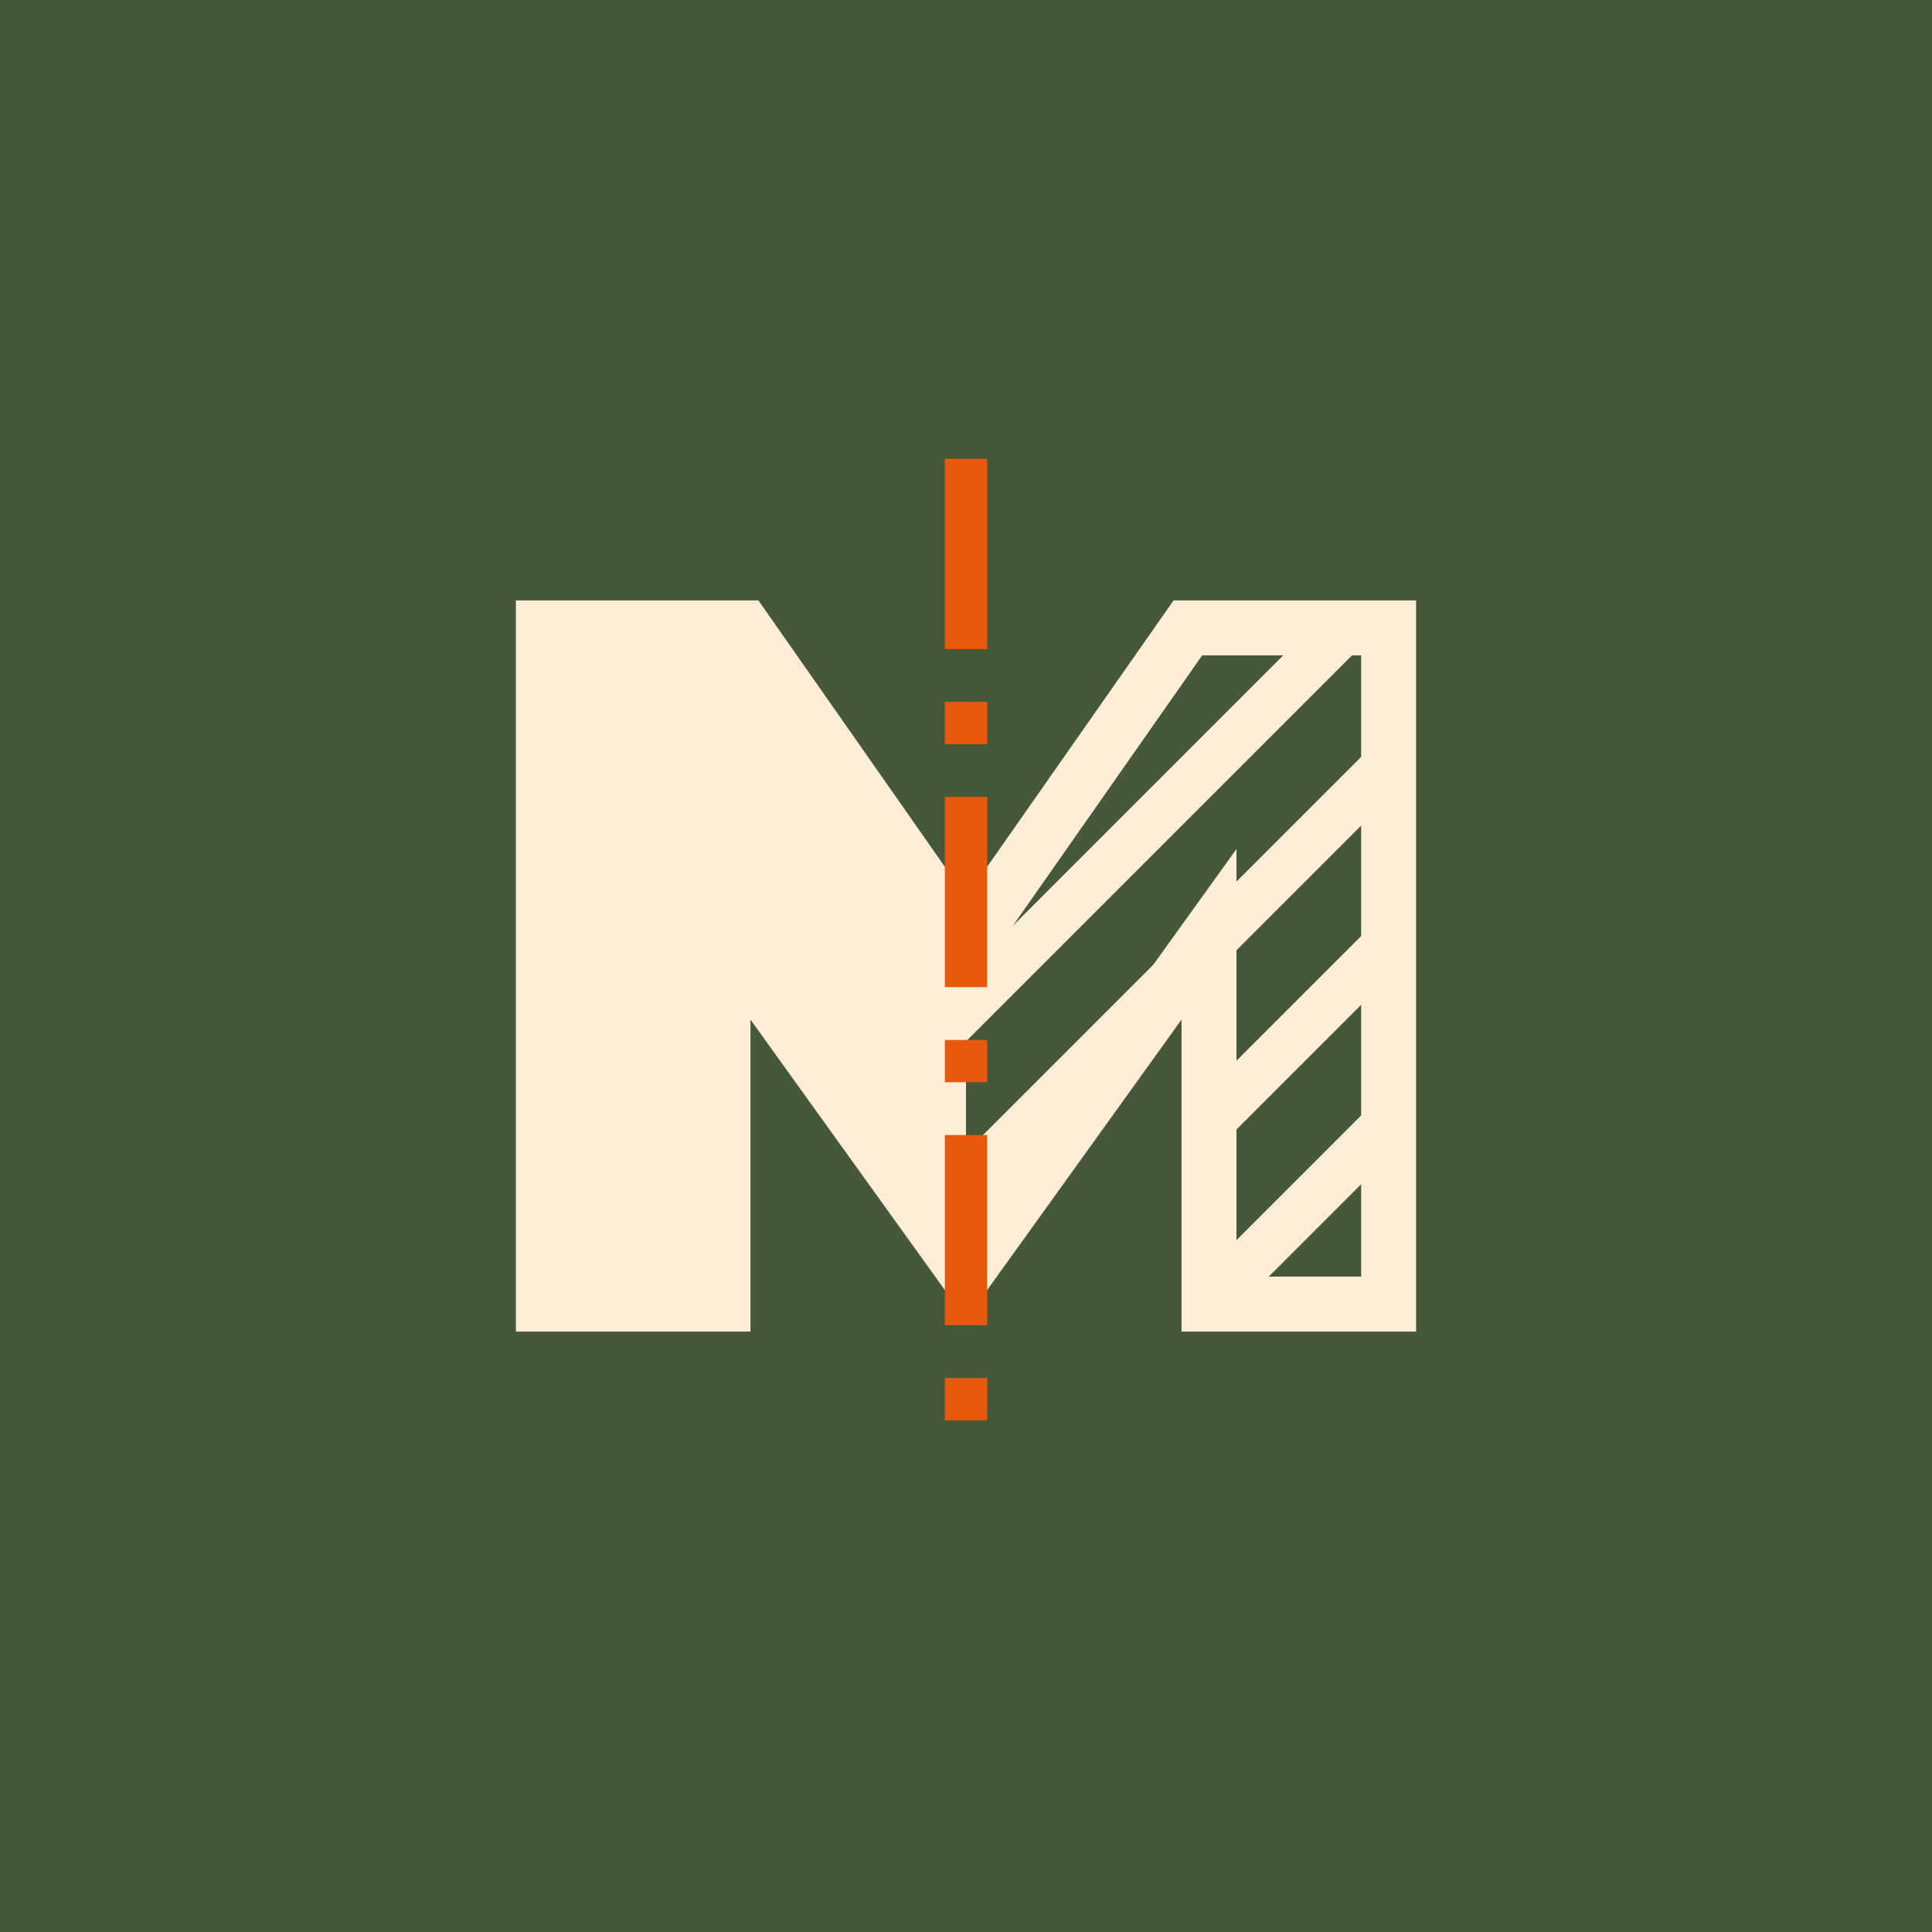
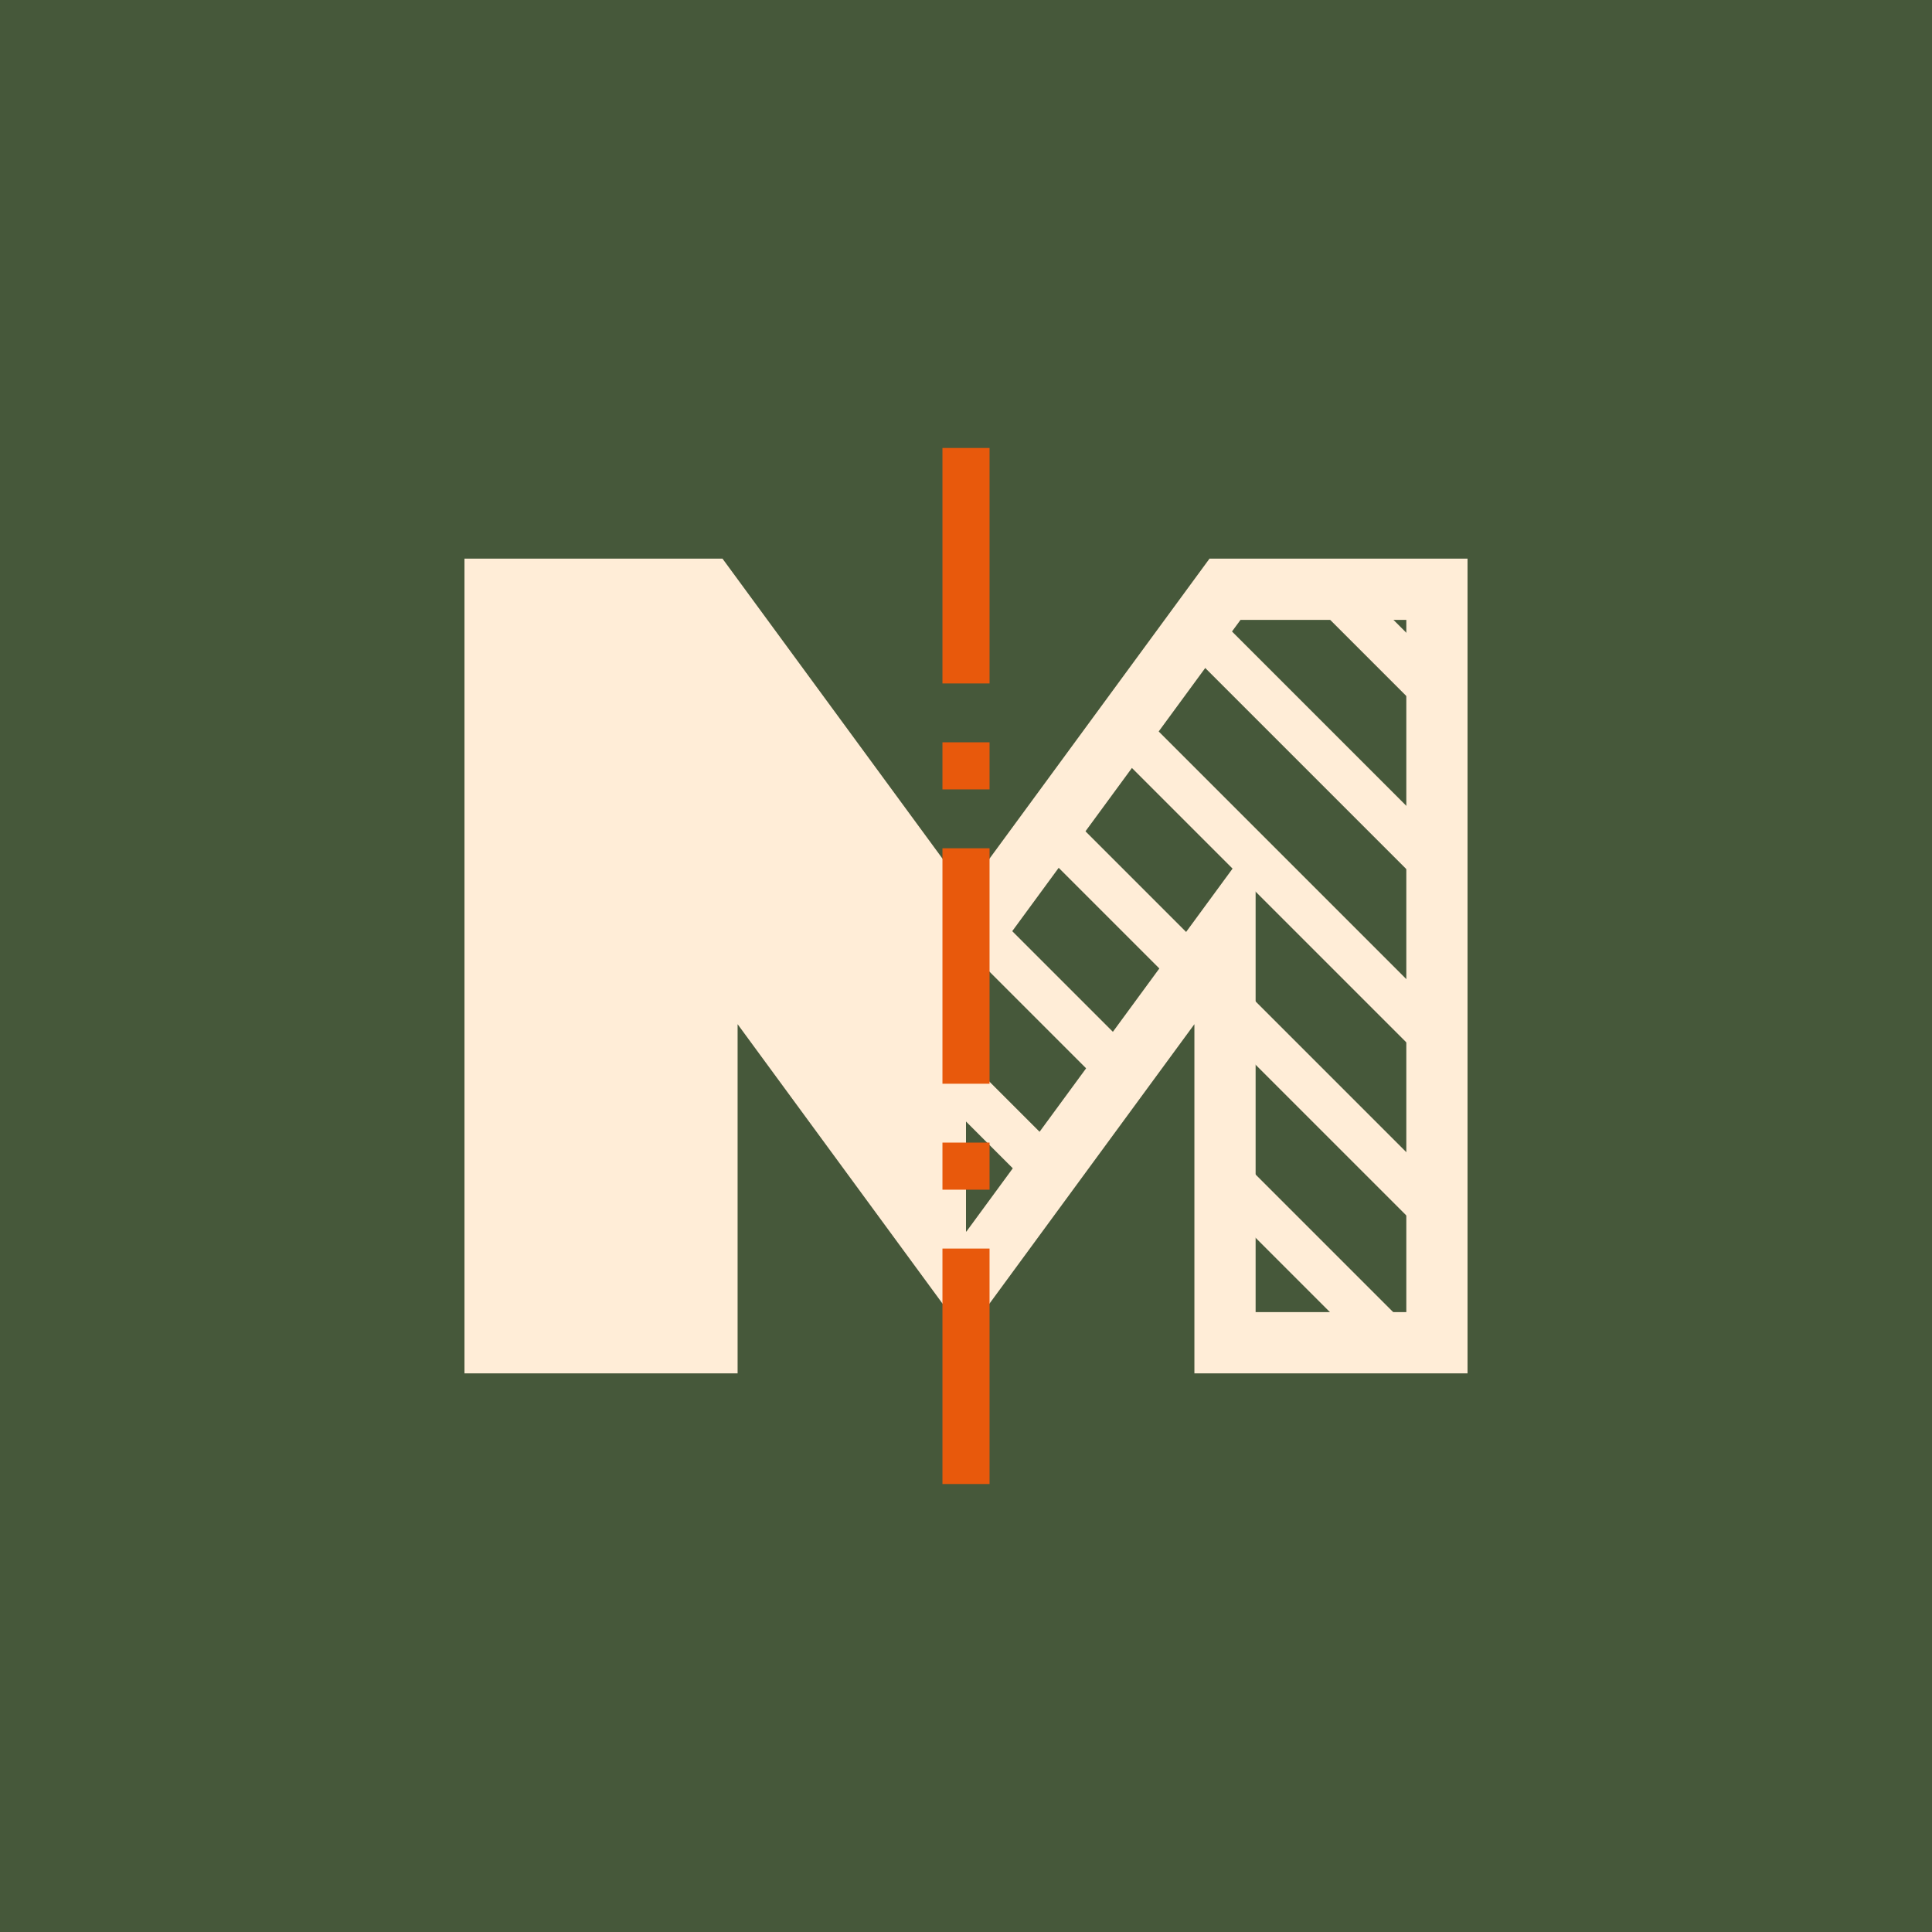
<svg xmlns="http://www.w3.org/2000/svg" viewBox="0 0 64 64" width="512" height="512" role="img" aria-label="Marcus Lab icon">
  <rect width="64" height="64" fill="#46583a" />
-   <g transform="translate(32 32) scale(.7) translate(-32 -32)">
+   <g transform="translate(32 32) scale(.78) translate(-32 -32)">
    <defs>
      <clipPath id="ml">
        <rect x="0" y="0" width="32" height="64" />
      </clipPath>
      <clipPath id="mr">
        <rect x="32" y="0" width="32" height="64" />
      </clipPath>
      <clipPath id="mo">
-         <polygon points="12,16 21.5,16 32,31 42.5,16 52,16 52,48 43.5,48 43.5,30.5 32,46.5 20.5,30.5 20.5,48 12,48" />
+         <polygon points="12,16 21,16 32,31 43,16 52,16 52,48 43,48 43,30.5 32,45.5 21,30.5 21,48 12,48" />
      </clipPath>
    </defs>
-     <polygon points="12,16 21.5,16 32,31 42.5,16 52,16 52,48 43.5,48 43.5,30.5 32,46.5 20.5,30.5 20.5,48 12,48" fill="#ffedd7" clip-path="url(#ml)" />
+     <polygon points="12,16 21,16 32,31 43,16 52,16 52,48 43,48 43,30.5 32,45.5 21,30.5 21,48 12,48" fill="#ffedd7" clip-path="url(#ml)" />
    <g clip-path="url(#mr)">
-       <g clip-path="url(#mo)" fill="none" stroke="#ffedd7" stroke-width="2.3">
-         <path d="M-65.94 64 L-1.94 0" />
-         <path d="M-57.46 64 L6.54 0" />
-         <path d="M-48.97 64 L15.03 0" />
-         <path d="M-40.49 64 L23.51 0" />
-         <path d="M-32.00 64 L32.00 0" />
-         <path d="M-23.51 64 L40.49 0" />
-         <path d="M-15.03 64 L48.97 0" />
-         <path d="M-6.54 64 L57.46 0" />
-         <path d="M1.94 64 L65.94 0" />
-         <path d="M10.43 64 L74.43 0" />
-         <path d="M18.91 64 L82.91 0" />
-         <path d="M27.40 64 L91.40 0" />
-         <path d="M35.88 64 L99.88 0" />
-         <path d="M44.37 64 L108.37 0" />
-         <path d="M52.85 64 L116.85 0" />
-         <path d="M61.34 64 L125.34 0" />
+       <g clip-path="url(#mo)" fill="none" stroke="#ffedd7" stroke-width="1.9">
+         <path d="M-64.09 0 L-0.09 64" />
+         <path d="M-56.74 0 L7.26 64" />
+         <path d="M-49.38 0 L14.62 64" />
+         <path d="M-42.03 0 L21.97 64" />
+         <path d="M-34.67 0 L29.33 64" />
+         <path d="M-27.32 0 L36.68 64" />
+         <path d="M-19.97 0 L44.03 64" />
+         <path d="M-12.61 0 L51.39 64" />
+         <path d="M-5.26 0 L58.74 64" />
+         <path d="M2.10 0 L66.10 64" />
+         <path d="M9.45 0 L73.45 64" />
+         <path d="M16.80 0 L80.80 64" />
+         <path d="M24.16 0 L88.16 64" />
+         <path d="M31.51 0 L95.51 64" />
+         <path d="M38.87 0 L102.87 64" />
+         <path d="M46.22 0 L110.22 64" />
+         <path d="M53.57 0 L117.57 64" />
+         <path d="M60.93 0 L124.93 64" />
      </g>
    </g>
-     <polygon points="12,16 21.5,16 32,31 42.5,16 52,16 52,48 43.5,48 43.5,30.5 32,46.5 20.5,30.5 20.5,48 12,48" fill="none" stroke="#ffedd7" stroke-width="2.6" stroke-linejoin="miter" />
-     <path d="M32 8 V56" fill="none" stroke="#e8590c" stroke-width="2" stroke-dasharray="9 2.5 2 2.5" />
+     <polygon points="12,16 21,16 32,31 43,16 52,16 52,48 43,48 43,30.5 32,45.5 21,30.5 21,48 12,48" fill="none" stroke="#ffedd7" stroke-width="2.6" stroke-linejoin="miter" />
+     <path d="M32 10 V54" fill="none" stroke="#e8590c" stroke-width="2" stroke-dasharray="10 2.5 2 2.5" />
  </g>
</svg>
